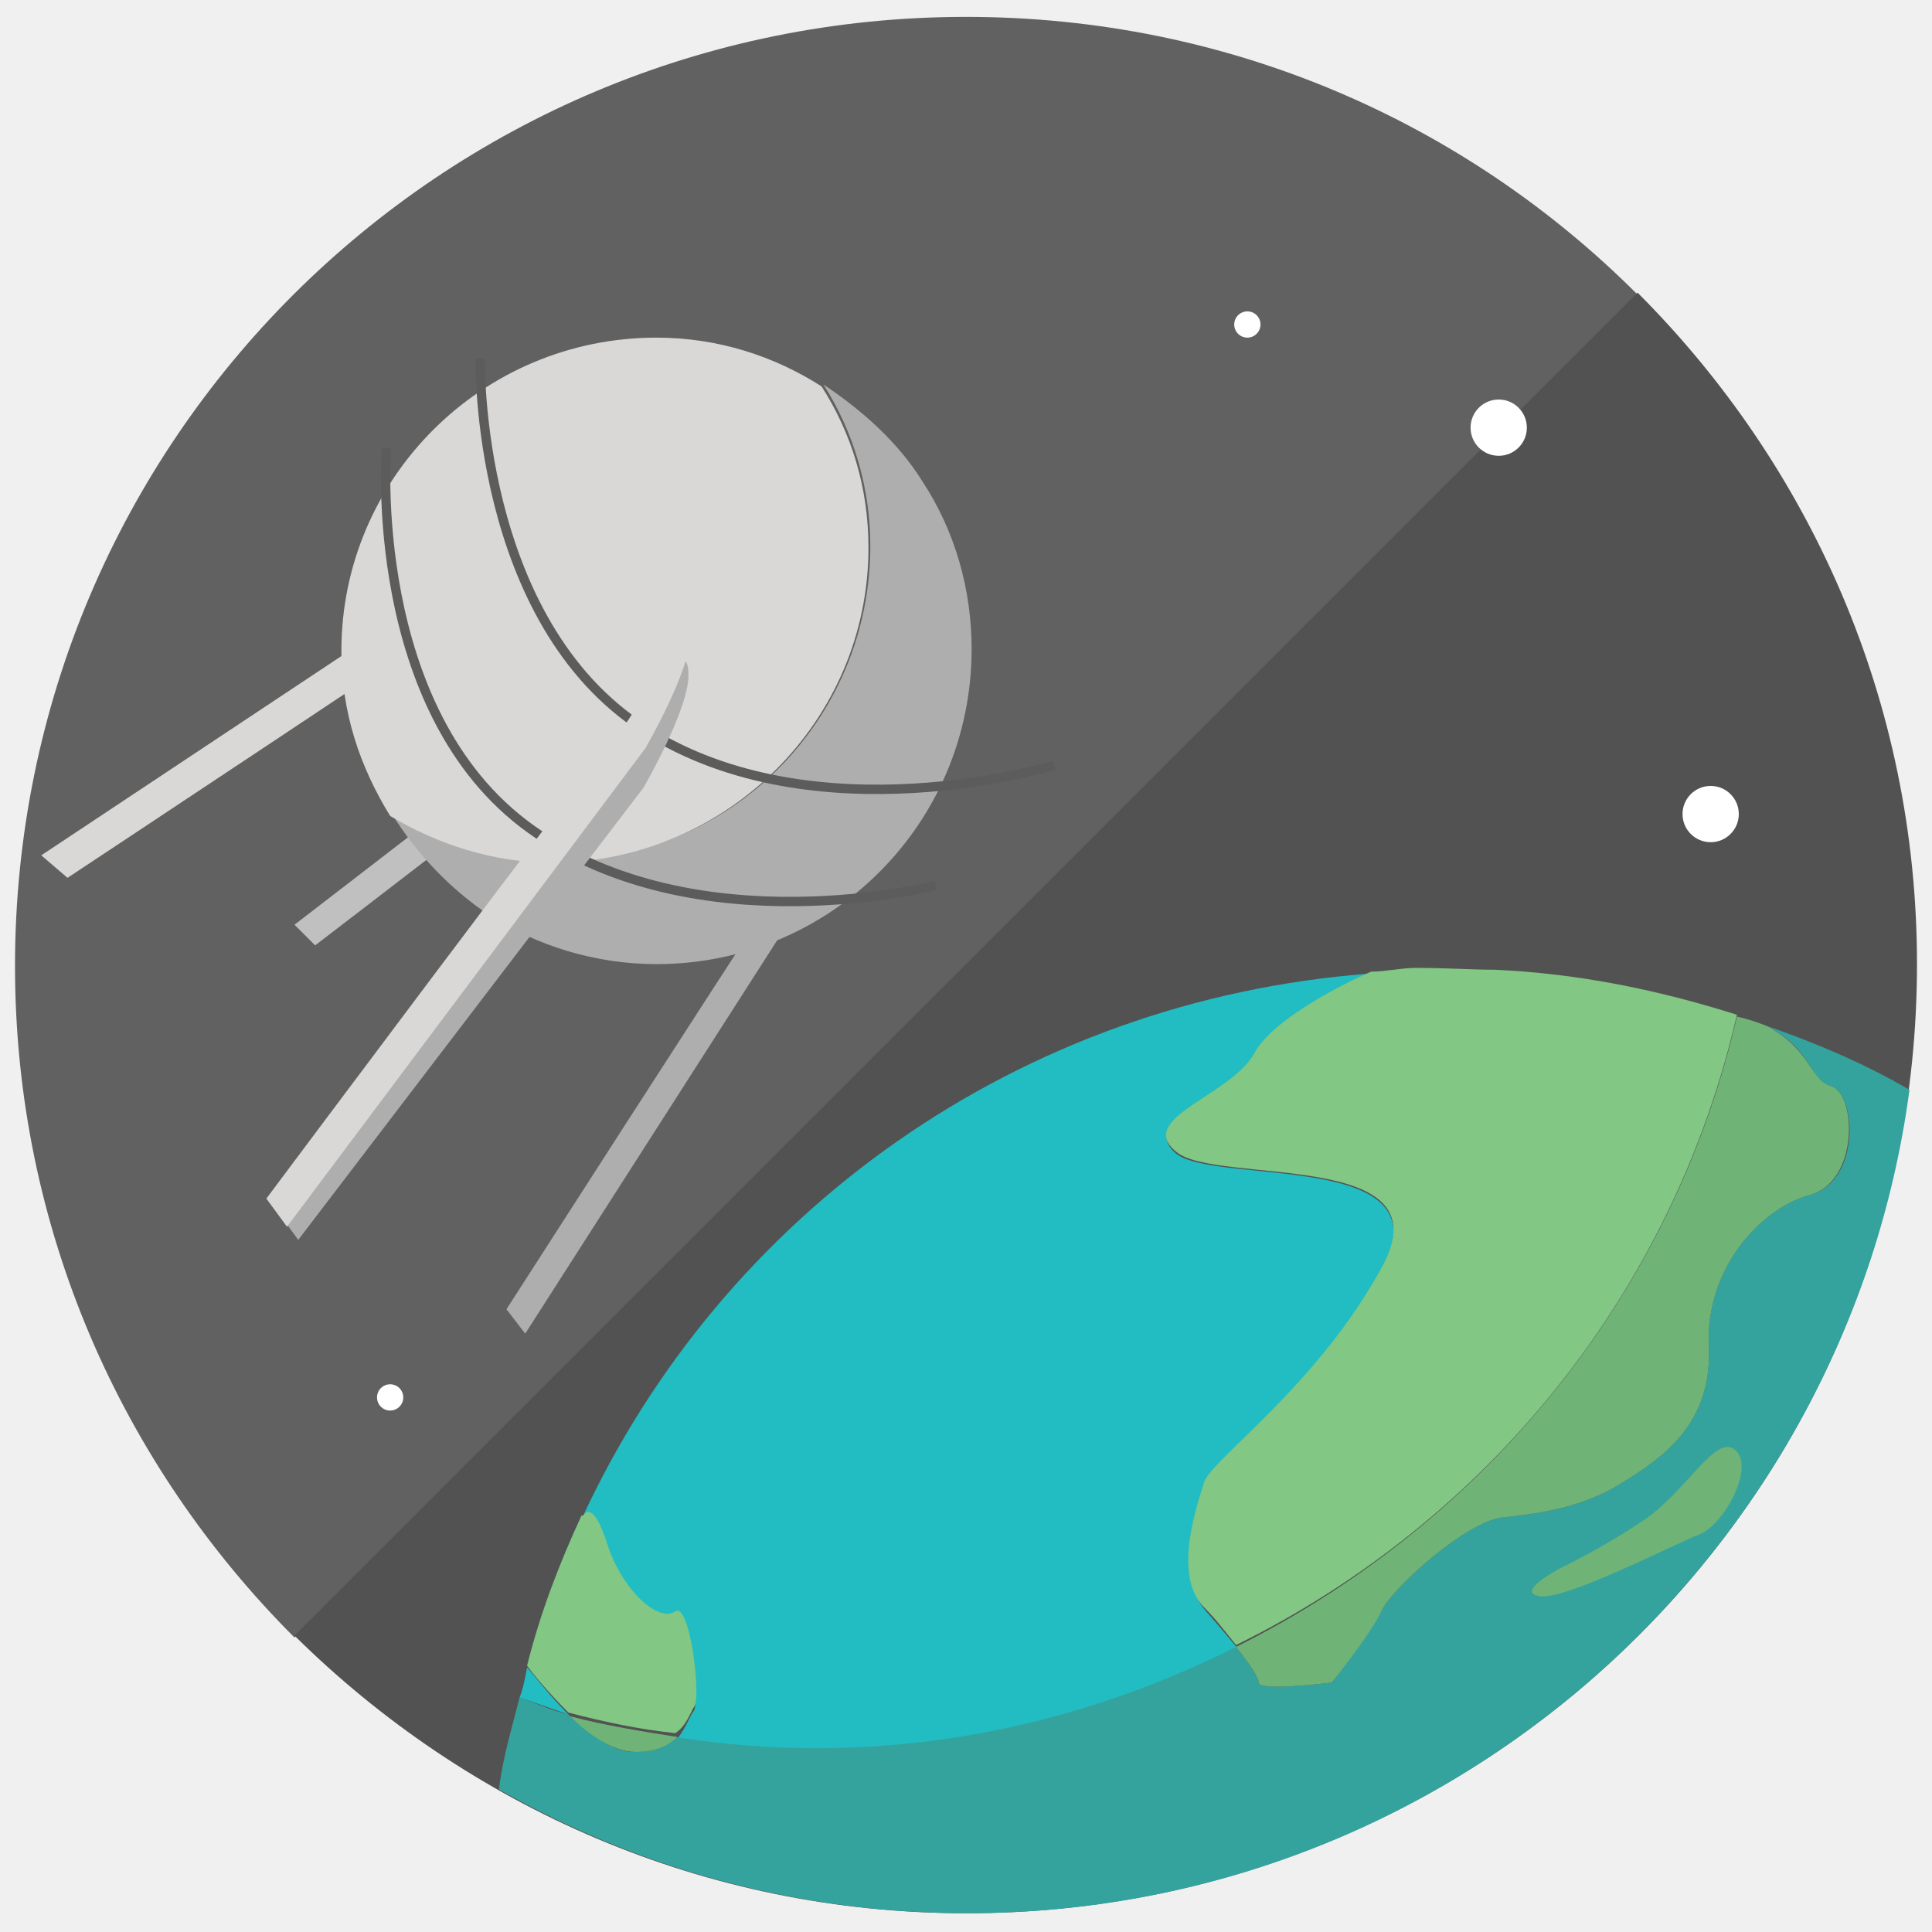
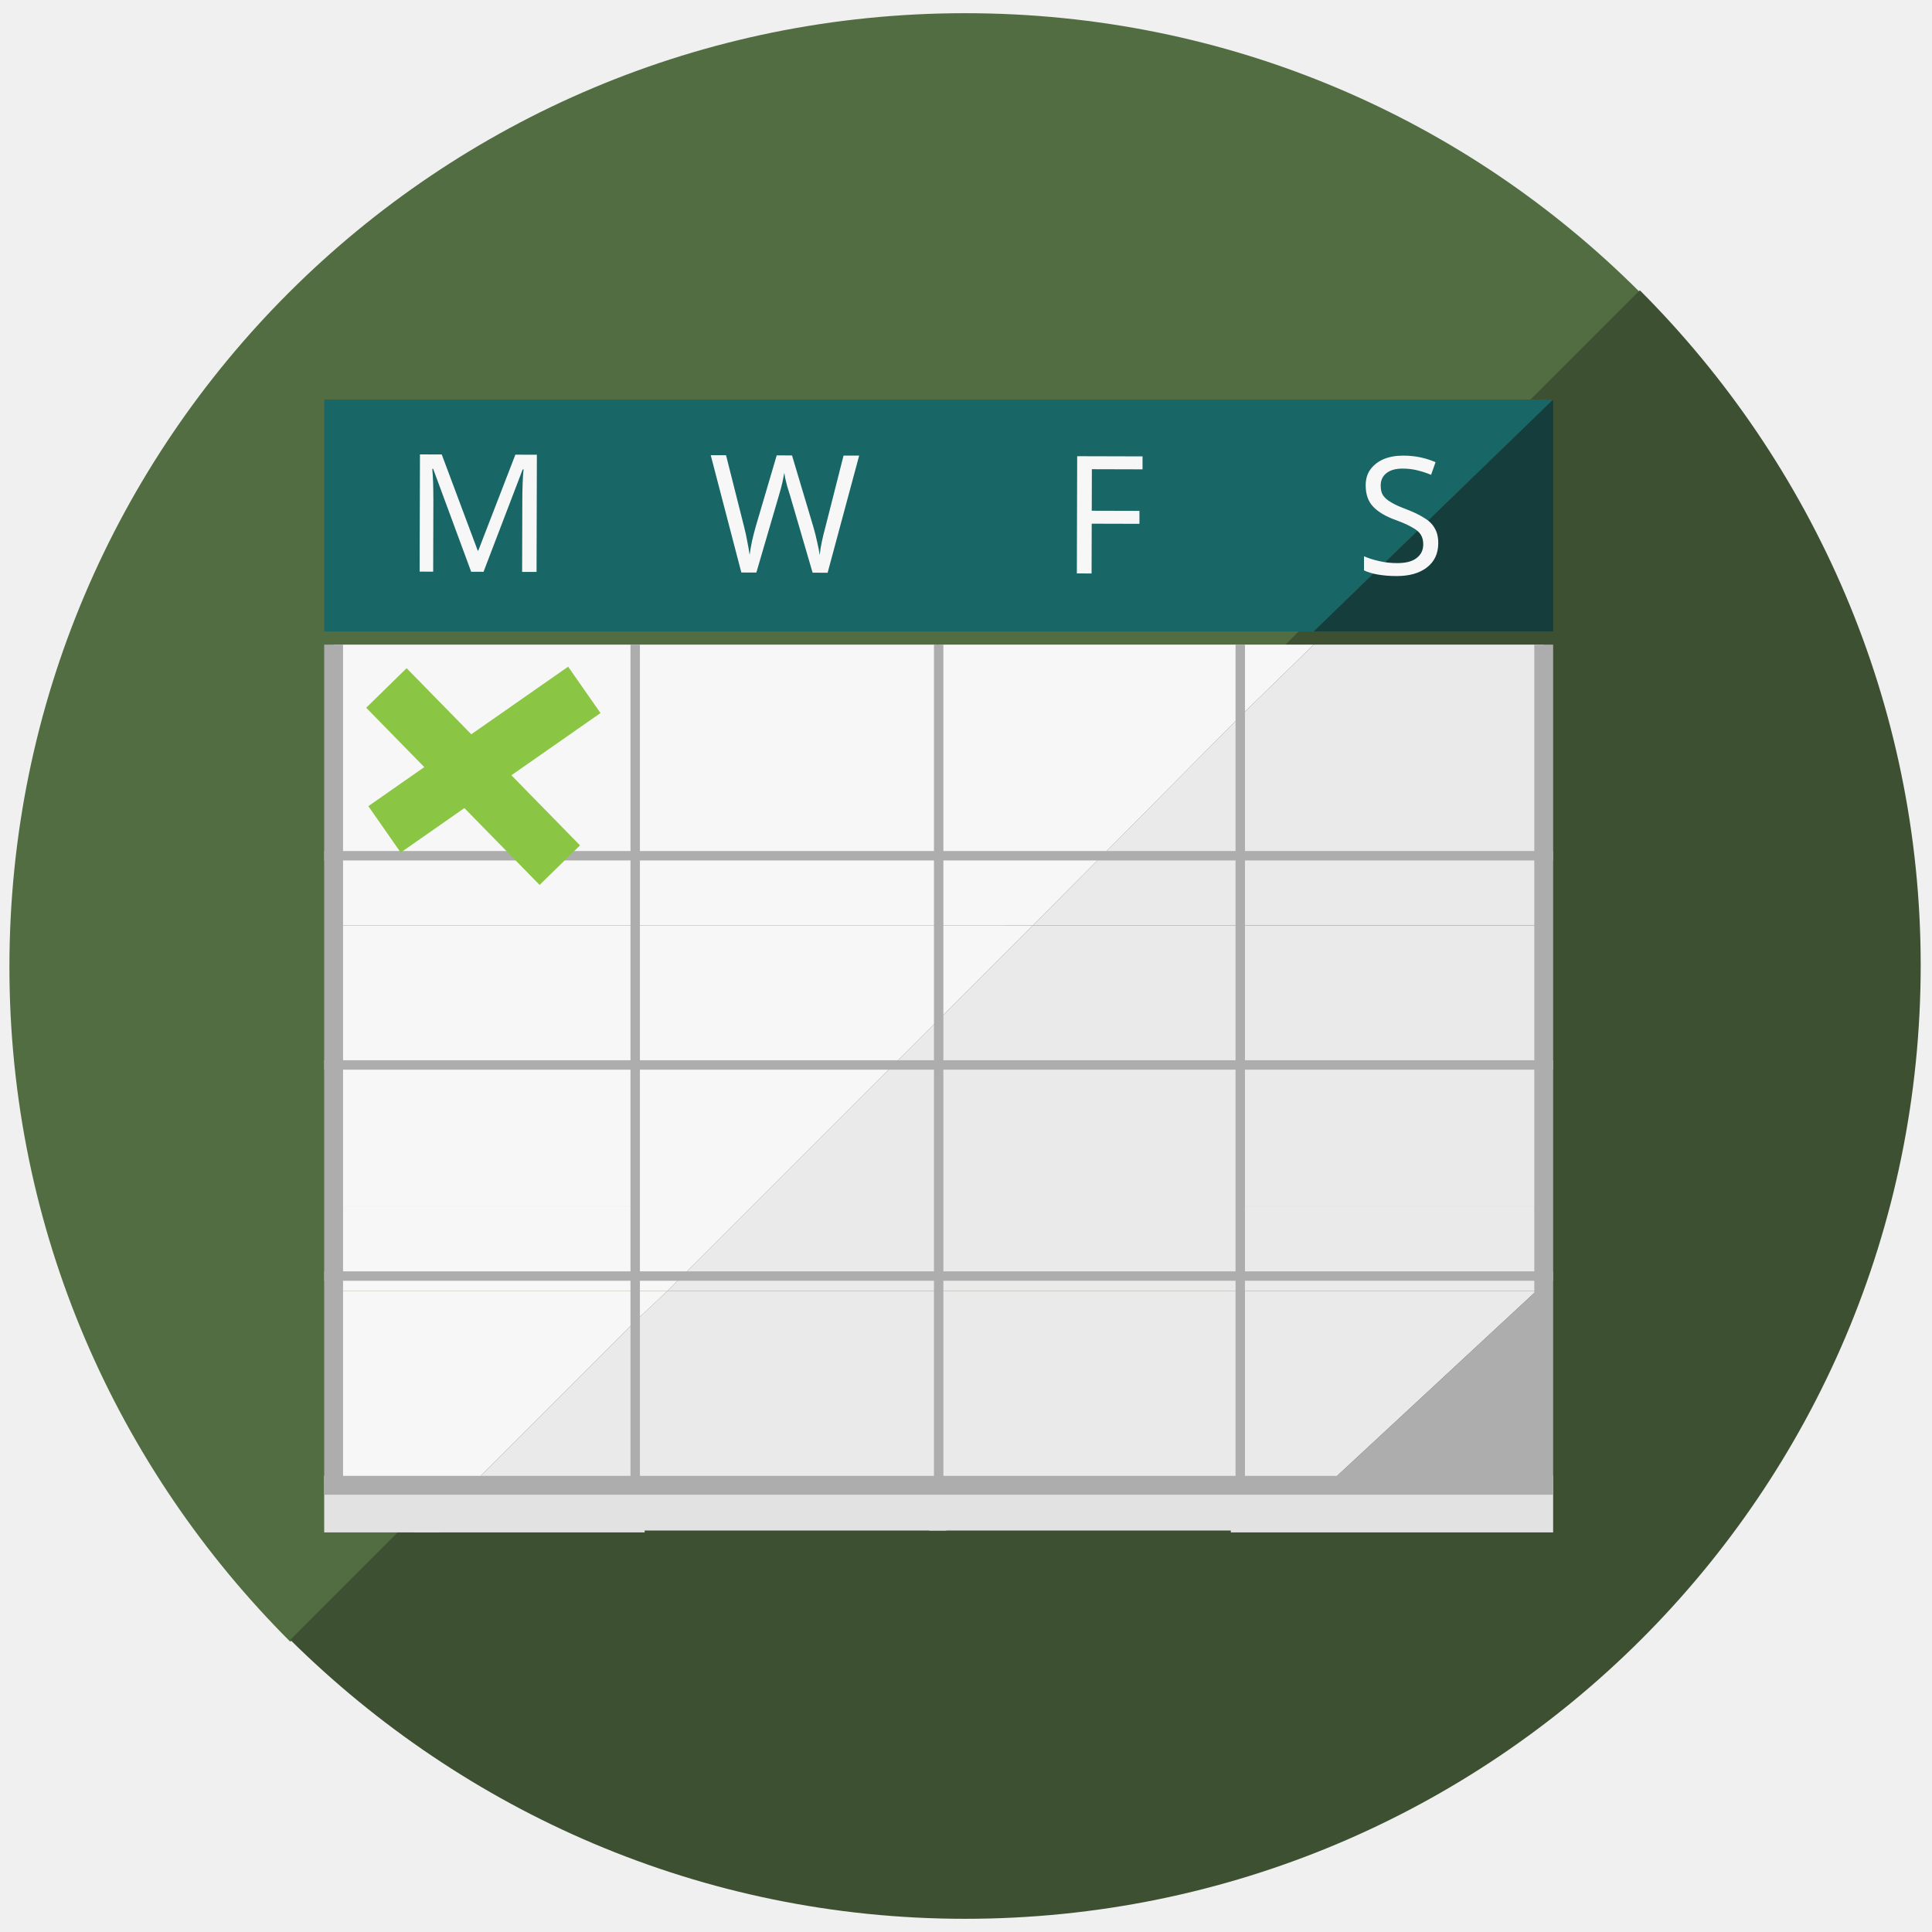
- <svg xmlns="http://www.w3.org/2000/svg" width="103px" height="103px" viewBox="0 0 103 103" version="1.1">
-   <defs />
-   <g id="Page-1" stroke="none" stroke-width="1" fill="none" fill-rule="evenodd">
-     <g id="Badge_Inner">
-       <g id="Group">
-         <g id="Shape">
-           <path d="M51.5,0.9 C23.5,0.9 0.8,23.5 0.8,51.5 C0.8,65.5 6.5,78.1 15.7,87.3 L87.3,15.7 C78.1,6.5 65.5,0.9 51.5,0.9 L51.5,0.9 Z" fill="#616161" />
-           <path d="M87.3,15.6 L15.7,87.2 C24.9,96.3 37.5,102 51.5,102 C79.5,102 102.2,79.4 102.2,51.4 C102.2,37.4 96.5,24.8 87.3,15.6 L87.3,15.6 Z" fill="#525252" />
-         </g>
-         <path d="M41.9,44.1 C41.9,44.1 42.1,46.7 40.7,48.6 C39.4,50.5 27,69.8 27,69.8 L28,71.1 L41.9,49.4 C41.9,49.4 43.7,45.6 43.6,44 C43.4,42.6 41.9,44.1 41.9,44.1 L41.9,44.1 Z" id="Shape" fill="#AEAEAE" />
-         <path d="M32.3,29.7 C32.3,29.7 29.4,29.5 27.3,31 C25.2,32.5 3.6,46.8 3.6,46.8 L2.2,45.6 L26.3,29.6 C26.3,29.6 30.5,27.5 32.3,27.7 C34,27.9 32.3,29.7 32.3,29.7 L32.3,29.7 Z" id="Shape" fill="#D9D8D7" />
-         <path d="M40.1,34.2 C40.1,34.2 37.7,34 36,35.5 C34.3,37 16.8,50.4 16.8,50.4 L15.7,49.3 L35.3,34.2 C35.3,34.2 38.7,32.2 40.2,32.4 C41.5,32.6 40.1,34.2 40.1,34.2 L40.1,34.2 Z" id="Shape" fill="#C1C0C0" />
-         <g transform="translate(18, 18)" id="Shape">
-           <path d="M31.2,7.7 C29.9,5.6 28,3.9 25.9,2.5 C27.5,5 28.4,8 28.4,11.1 C28.4,20.4 20.9,27.9 11.6,27.9 C8.4,27.9 5.4,26.9 2.9,25.4 C4.2,27.5 6,29.4 8.1,30.8 C10.6,32.4 13.7,33.4 17,33.4 C26.3,33.4 33.8,25.9 33.8,16.6 C33.8,13.4 32.9,10.3 31.2,7.7 L31.2,7.7 Z" fill="#AEAEAE" />
-           <path d="M28.3,11.2 C28.3,8 27.4,5.1 25.8,2.6 C23.3,1 20.3,0 17,0 C7.7,0 0.2,7.5 0.2,16.7 C0.2,20 1.2,22.9 2.8,25.5 C5.3,27 8.3,28 11.5,28 C20.8,27.9 28.3,20.4 28.3,11.2 L28.3,11.2 Z" fill="#D9D8D7" />
-         </g>
-         <path d="M85.7,82 C85.7,82 87.8,80.4 89.6,78.5 C91.5,76.6 92.3,73.2 93.6,73.9 C94.8,74.6 93.8,77.9 92.7,78.6 C91.5,79.3 86.4,83.5 85,83.5 C83.6,83.6 85.7,82 85.7,82 L85.7,82 Z" id="Shape" fill="#9BCF81" />
-         <circle id="Oval" fill="#FFFFFF" cx="91.2" cy="43.4" r="1.5" />
-         <circle id="Oval" fill="#FFFFFF" cx="79.9" cy="22.8" r="1.5" />
-         <circle id="Oval" fill="#FFFFFF" cx="66.5" cy="17.3" r="0.7" />
-         <circle id="Oval" fill="#FFFFFF" cx="20.8" cy="74.5" r="0.7" />
-         <g transform="translate(26, 51)" id="Shape">
-           <path d="M38.2,28.1 C38.6,26.8 44.3,22.9 47.7,16.6 C51.1,10.3 38.8,12.2 36.7,10.5 C34.6,8.7 39.7,7.5 40.9,5.2 C41.9,3.3 45.7,1.5 47.1,0.9 C28.3,2.3 12.5,13.7 5,30 L5.1,30 C5.1,30 5.6,29.1 6.4,31.6 C7.2,34.2 9.2,35.6 10,35.1 C10.8,34.5 11.3,39.7 11,40.2 C10.8,40.4 10.6,41.1 10.1,41.7 C12.5,42.1 15,42.3 17.6,42.3 C25.7,42.3 33.2,40.2 40,36.9 C39.5,36.3 39,35.7 38.3,34.9 C36.6,33 37.8,29.4 38.2,28.1 L38.2,28.1 Z" fill="#21BDC2" />
-           <path d="M68.2,3.7 C70.7,5 70.5,6.7 71.6,6.9 C73,7.3 73.2,12 70.5,12.7 C67.9,13.4 64.9,16.6 65.1,20.8 C65.3,25 62.5,26.8 60.4,28.1 C58.3,29.4 56,29.7 54.1,29.9 C52.2,30.1 48.3,33.6 47.7,34.8 C47.1,36 45,38.7 45,38.7 C45,38.7 41.1,39.2 41.1,38.7 C41.1,38.4 40.6,37.7 39.9,36.8 C33.1,40.2 25.6,42.2 17.5,42.2 C15,42.2 12.5,42 10,41.6 C9.6,42.1 9,42.4 7.8,42.4 C6.6,42.4 5.4,41.4 4.3,40.4 C3.4,40.2 2.6,39.8 1.7,39.5 C1.3,41.1 0.8,42.7 0.6,44.4 C8,48.6 16.5,51 25.6,51 C51.3,51 72.5,31.8 75.8,7.1 C73.4,5.7 70.8,4.6 68.2,3.7 L68.2,3.7 Z" fill="#35A39D" />
-           <path d="M2.1,37.9 C2,38.4 1.9,39 1.7,39.5 C2.6,39.8 3.4,40.1 4.3,40.4 C3.2,39.3 2.4,38.2 2.1,37.9 L2.1,37.9 Z" fill="#21BDC2" />
-           <path d="M39.9,36.8 C40.6,37.7 41.1,38.4 41.1,38.7 C41.1,39.2 45,38.7 45,38.7 C45,38.7 47.1,36.1 47.7,34.8 C48.3,33.6 52.2,30.1 54.1,29.9 C56,29.7 58.3,29.4 60.4,28.1 C62.5,26.8 65.3,25 65.1,20.8 C64.9,16.6 67.9,13.4 70.5,12.7 C73.1,12 73,7.3 71.6,6.9 C70.5,6.6 70.6,5 68.2,3.7 C67.7,3.5 67.1,3.3 66.6,3.2 C63.2,17.9 53.3,30.1 39.9,36.8 L39.9,36.8 Z" fill="#70B376" />
-           <path d="M66.6,3.1 C62.5,1.8 58.2,0.9 53.7,0.7 C52.5,0.7 51.1,0.6 49.5,0.6 C48.7,0.6 47.9,0.8 47.1,0.8 C45.7,1.4 41.9,3.3 40.9,5.1 C39.7,7.4 34.5,8.6 36.7,10.4 C38.8,12.2 51.1,10.2 47.7,16.5 C44.3,22.8 38.7,26.7 38.2,28 C37.8,29.3 36.5,33 38.2,34.7 C38.9,35.4 39.4,36.1 39.9,36.7 C53.3,30.1 63.2,17.9 66.6,3.1 L66.6,3.1 Z" fill="#82C783" />
-           <path d="M7.9,42.4 C9.1,42.4 9.7,42 10.1,41.6 C8.2,41.3 6.3,41 4.4,40.5 C5.4,41.5 6.7,42.4 7.9,42.4 L7.9,42.4 Z" fill="#70B376" />
-           <path d="M11,40 C11.4,39.6 10.8,34.4 10,34.9 C9.2,35.5 7.3,34 6.4,31.4 C5.6,28.8 5.1,29.8 5.1,29.8 C5.1,29.8 5.1,29.8 5,29.8 C3.8,32.4 2.8,35 2.1,37.8 C2.3,38.1 3.2,39.2 4.3,40.3 C6.2,40.8 8.1,41.2 10,41.4 C10.6,41 10.8,40.3 11,40 L11,40 Z" fill="#82C783" />
-         </g>
-         <path d="M20.6,23.9 C20.6,23.9 19.5,37.9 28.3,44.2 C37.1,50.5 49.9,47.2 49.9,47.2" id="Shape" stroke="#5C5C5C" stroke-width="0.5" />
-         <path d="M25.6,19.1 C25.6,19.1 25.3,33.1 34.4,38.9 C43.5,44.7 56.2,40.8 56.2,40.8" id="Shape" stroke="#5C5C5C" stroke-width="0.5" />
-         <path d="M83.2,83.6 C83.2,83.6 85.5,82.5 87.7,81 C89.9,79.5 91.5,76.4 92.5,77.3 C93.6,78.2 91.9,81.3 90.6,81.8 C89.3,82.3 83.5,85.3 82.1,85.1 C80.7,84.9 83.2,83.6 83.2,83.6 L83.2,83.6 Z" id="Shape" fill="#70B376" />
-         <path d="M34.8,35.8 C34.8,35.8 34.8,38.9 33,41 C31.2,43 14.8,64.6 14.8,64.6 L15.9,66.1 L34.3,42 C34.3,42 36.8,37.7 36.7,35.9 C36.7,34.1 34.8,35.8 34.8,35.8 L34.8,35.8 Z" id="Shape" fill="#AEAEAE" />
-         <path d="M34.9,33.7 C34.9,33.7 34.9,36.8 33.1,38.9 C31.3,41 14.2,63.9 14.2,63.9 L15.3,65.4 L34.4,39.9 C34.4,39.9 36.9,35.6 36.8,33.8 C36.8,32 34.9,33.7 34.9,33.7 L34.9,33.7 Z" id="Shape" fill="#D9D8D7" />
-       </g>
+ <svg xmlns="http://www.w3.org/2000/svg" version="1.1" id="Layer_1" x="0px" y="0px" viewBox="-138.1 345 102.5 102.5" style="enable-background:new -138.1 345 102.5 102.5;" xml:space="preserve">
+   <style type="text/css">
+ 	.st0{fill:#526D41;}
+ 	.st1{fill:#3D5132;}
+ 	.st2{fill:#E2E2E2;stroke:#E2E2E2;stroke-miterlimit:10;}
+ 	.st3{fill:#186666;}
+ 	.st4{fill:#143D3C;}
+ 	.st5{fill:#EAEAEA;}
+ 	.st6{fill:#F7F7F7;}
+ 	.st7{fill:#ADADAD;}
+ 	.st8{fill:#F7F7F7;stroke:#ADADAD;stroke-miterlimit:10;}
+ 	.st9{fill:#F7F7F7;stroke:#ADADAD;stroke-width:0.5;stroke-miterlimit:10;}
+ 	.st10{fill:none;stroke:#8BC544;stroke-width:3;stroke-miterlimit:10;}
+ 	.st11{font-family:'Raleway-Bold';}
+ 	.st12{font-size:8.704px;}
+ </style>
+   <g>
+     <g>
+       <path class="st0" d="M-86.9,345.7c-28,0-50.7,22.6-50.7,50.6c0,14,5.7,26.6,14.9,35.8l71.6-71.6    C-60.3,351.3-72.9,345.7-86.9,345.7z" />
+       <path class="st1" d="M-51.1,360.4l-71.6,71.6c9.2,9.1,21.8,14.8,35.8,14.8c28,0,50.7-22.6,50.7-50.6    C-36.2,382.3-41.9,369.6-51.1,360.4z" />
+     </g>
+     <g>
+       <rect x="-104.4" y="423.8" class="st2" width="16" height="1.9" />
+       <polygon class="st2" points="-120.4,423.8 -120.4,425.8 -115,425.8 -113.1,423.8   " />
+       <polygon class="st2" points="-113.1,423.8 -115,425.8 -104.4,425.8 -104.4,423.8   " />
+       <polygon class="st2" points="-72.3,423.8 -72.3,425.8 -56.2,425.8 -56.2,423.8 -67.7,423.8   " />
+       <rect x="-88.3" y="423.8" class="st2" width="16" height="1.9" />
+       <polygon class="st3" points="-56.2,366.2 -55.7,366.2 -68.4,378.5 -120.9,378.5 -120.9,366.2   " />
+       <polygon class="st4" points="-68.4,378.5 -55.7,378.5 -55.7,366.2   " />
+       <polygon class="st5" points="-72.3,394.1 -72.3,383 -83.3,394.1   " />
+       <polygon class="st6" points="-88.3,379.2 -88.3,394.1 -83.3,394.1 -72.3,383 -72.3,379.2   " />
+       <rect x="-104.4" y="379.2" class="st6" width="16" height="14.9" />
+       <polygon class="st5" points="-88.3,409 -88.3,399.1 -98.2,409   " />
+       <polygon class="st6" points="-88.3,399.1 -88.3,394.1 -104.4,394.1 -104.4,409 -98.2,409   " />
+       <rect x="-72.3" y="394.1" class="st5" width="16" height="14.9" />
+       <polygon class="st6" points="-72.3,383 -68.4,379.2 -72.3,379.2   " />
+       <polygon class="st5" points="-72.3,383 -72.3,394.1 -56.2,394.1 -56.2,379.2 -68.4,379.2   " />
+       <polygon class="st6" points="-83.3,394.1 -88.3,394.1 -88.3,399.1   " />
+       <polygon class="st5" points="-88.3,399.1 -88.3,409 -72.3,409 -72.3,394.1 -83.3,394.1   " />
+       <rect x="-88.3" y="409" class="st5" width="16" height="4.5" />
+       <rect x="-88.3" y="413.5" class="st5" width="16" height="10.3" />
+       <polygon class="st5" points="-72.3,413.5 -56.6,413.5 -56.2,413.2 -56.2,409 -72.3,409   " />
+       <polygon class="st5" points="-67.7,423.8 -56.6,413.5 -72.3,413.5 -72.3,423.8   " />
+       <rect x="-120.4" y="394.1" class="st6" width="16" height="14.9" />
+       <path class="st6" d="M-104.4,379.2h-16v14.9h16V379.2z" />
+       <rect x="-120.4" y="409" class="st6" width="16" height="4.5" />
+       <polygon class="st6" points="-104.4,415.1 -104.4,413.5 -120.4,413.5 -120.4,423.8 -113.1,423.8   " />
+       <polygon class="st5" points="-113.1,423.8 -104.4,423.8 -104.4,415.1   " />
+       <polygon class="st5" points="-102.7,413.5 -88.3,413.5 -88.3,409 -98.2,409   " />
+       <polygon class="st6" points="-98.2,409 -104.4,409 -104.4,413.5 -102.7,413.5   " />
+       <polygon class="st5" points="-102.7,413.5 -104.4,415.1 -104.4,423.8 -88.3,423.8 -88.3,413.5   " />
+       <polygon class="st6" points="-104.4,413.5 -104.4,415.1 -102.7,413.5   " />
+       <polygon class="st7" points="-56.2,413.5 -56.2,413.2 -56.6,413.5   " />
+       <polygon class="st7" points="-67.7,423.8 -56.2,423.8 -56.2,413.5 -56.6,413.5   " />
+     </g>
+     <line class="st8" x1="-120.4" y1="379.2" x2="-120.4" y2="423.8" />
+     <line class="st9" x1="-104.4" y1="379.2" x2="-104.4" y2="423.8" />
+     <line class="st8" x1="-55.7" y1="423.8" x2="-120.9" y2="423.8" />
+     <line class="st9" x1="-55.7" y1="412.7" x2="-120.9" y2="412.7" />
+     <line class="st9" x1="-55.7" y1="401.5" x2="-120.9" y2="401.5" />
+     <line class="st9" x1="-55.7" y1="390.4" x2="-120.9" y2="390.4" />
+     <line class="st9" x1="-88.3" y1="379.2" x2="-88.3" y2="423.8" />
+     <line class="st9" x1="-72.3" y1="379.2" x2="-72.3" y2="423.8" />
+     <line class="st8" x1="-56.2" y1="379.2" x2="-56.2" y2="423.8" />
+     <line class="st10" x1="-117.6" y1="381.5" x2="-108.4" y2="390.9" />
+     <line class="st10" x1="-117.7" y1="389" x2="-107.1" y2="381.6" />
+     <g>
+       <text transform="matrix(1 2.735520e-03 -2.735520e-03 1 -116.6807 375.3246)" class="st6 st11 st12">M</text>
+       <text transform="matrix(1 2.735520e-03 -2.735520e-03 1 -100.5193 375.3689)" class="st6 st11 st12">W</text>
+       <text transform="matrix(1 2.735520e-03 -2.735520e-03 1 -81.8125 375.42)" class="st6 st11 st12">F</text>
+       <text transform="matrix(1 2.735520e-03 -2.735520e-03 1 -66.1738 375.4628)" class="st6 st11 st12">S</text>
    </g>
  </g>
</svg>
